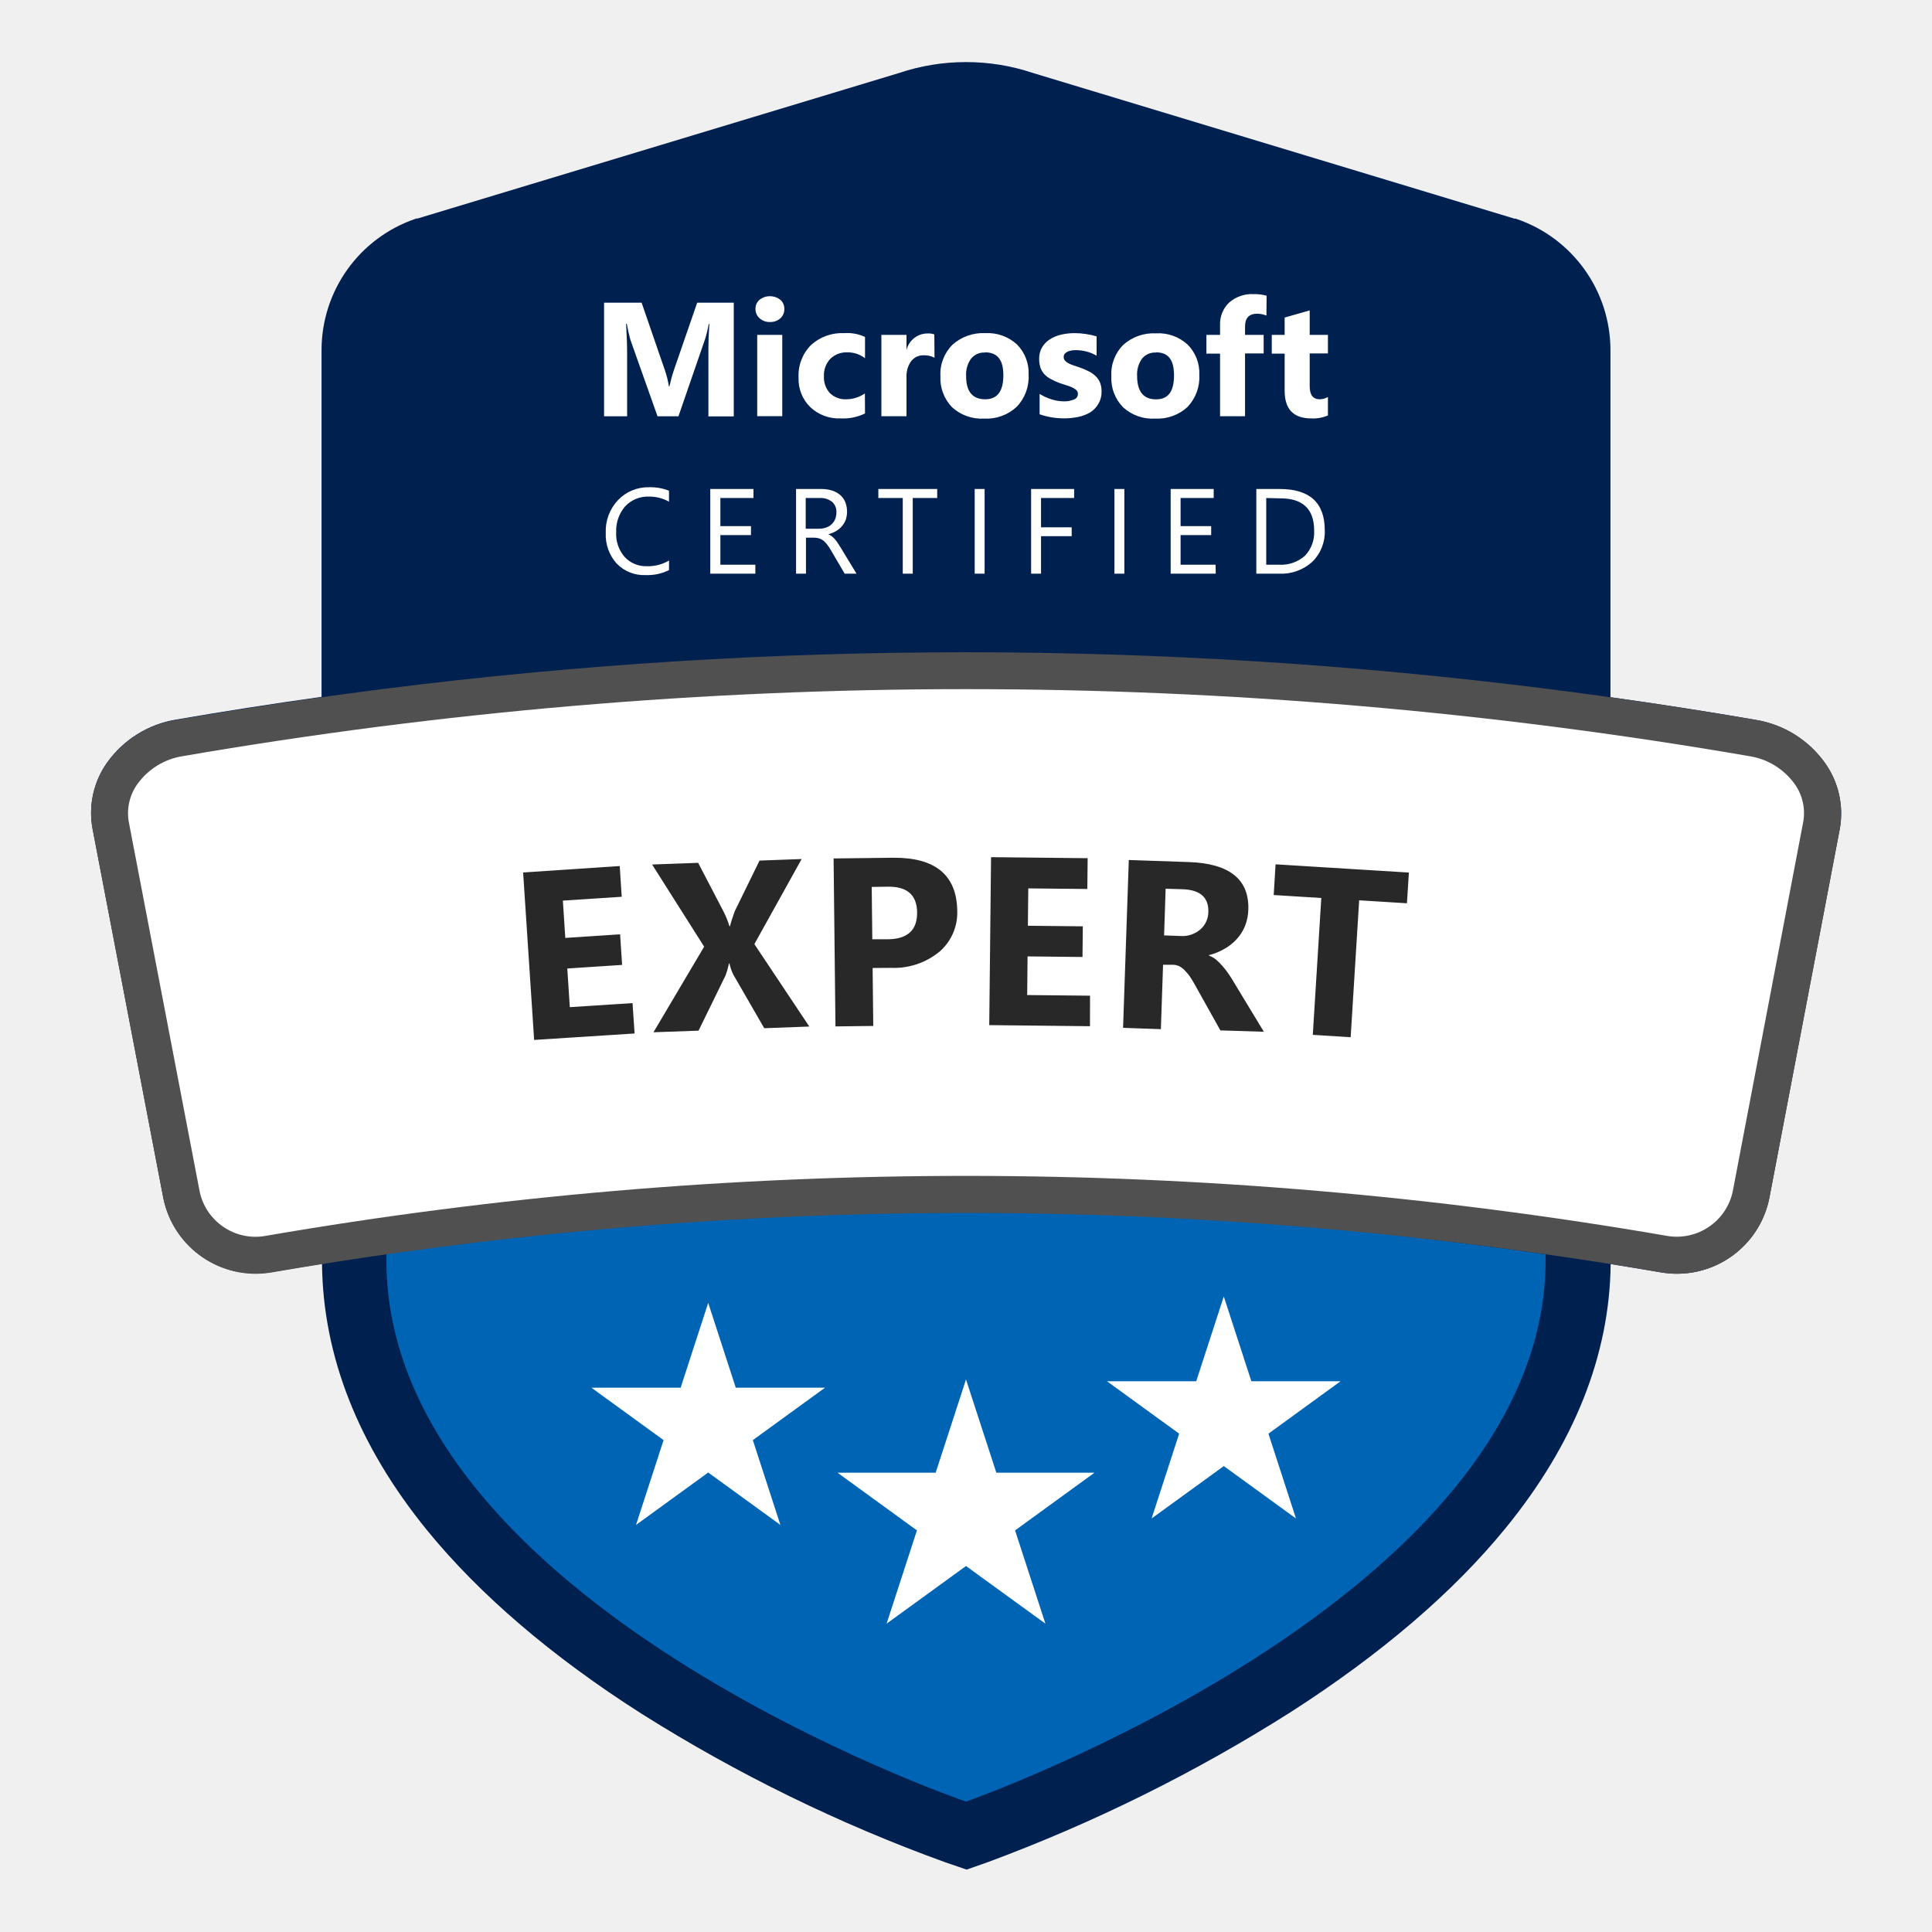
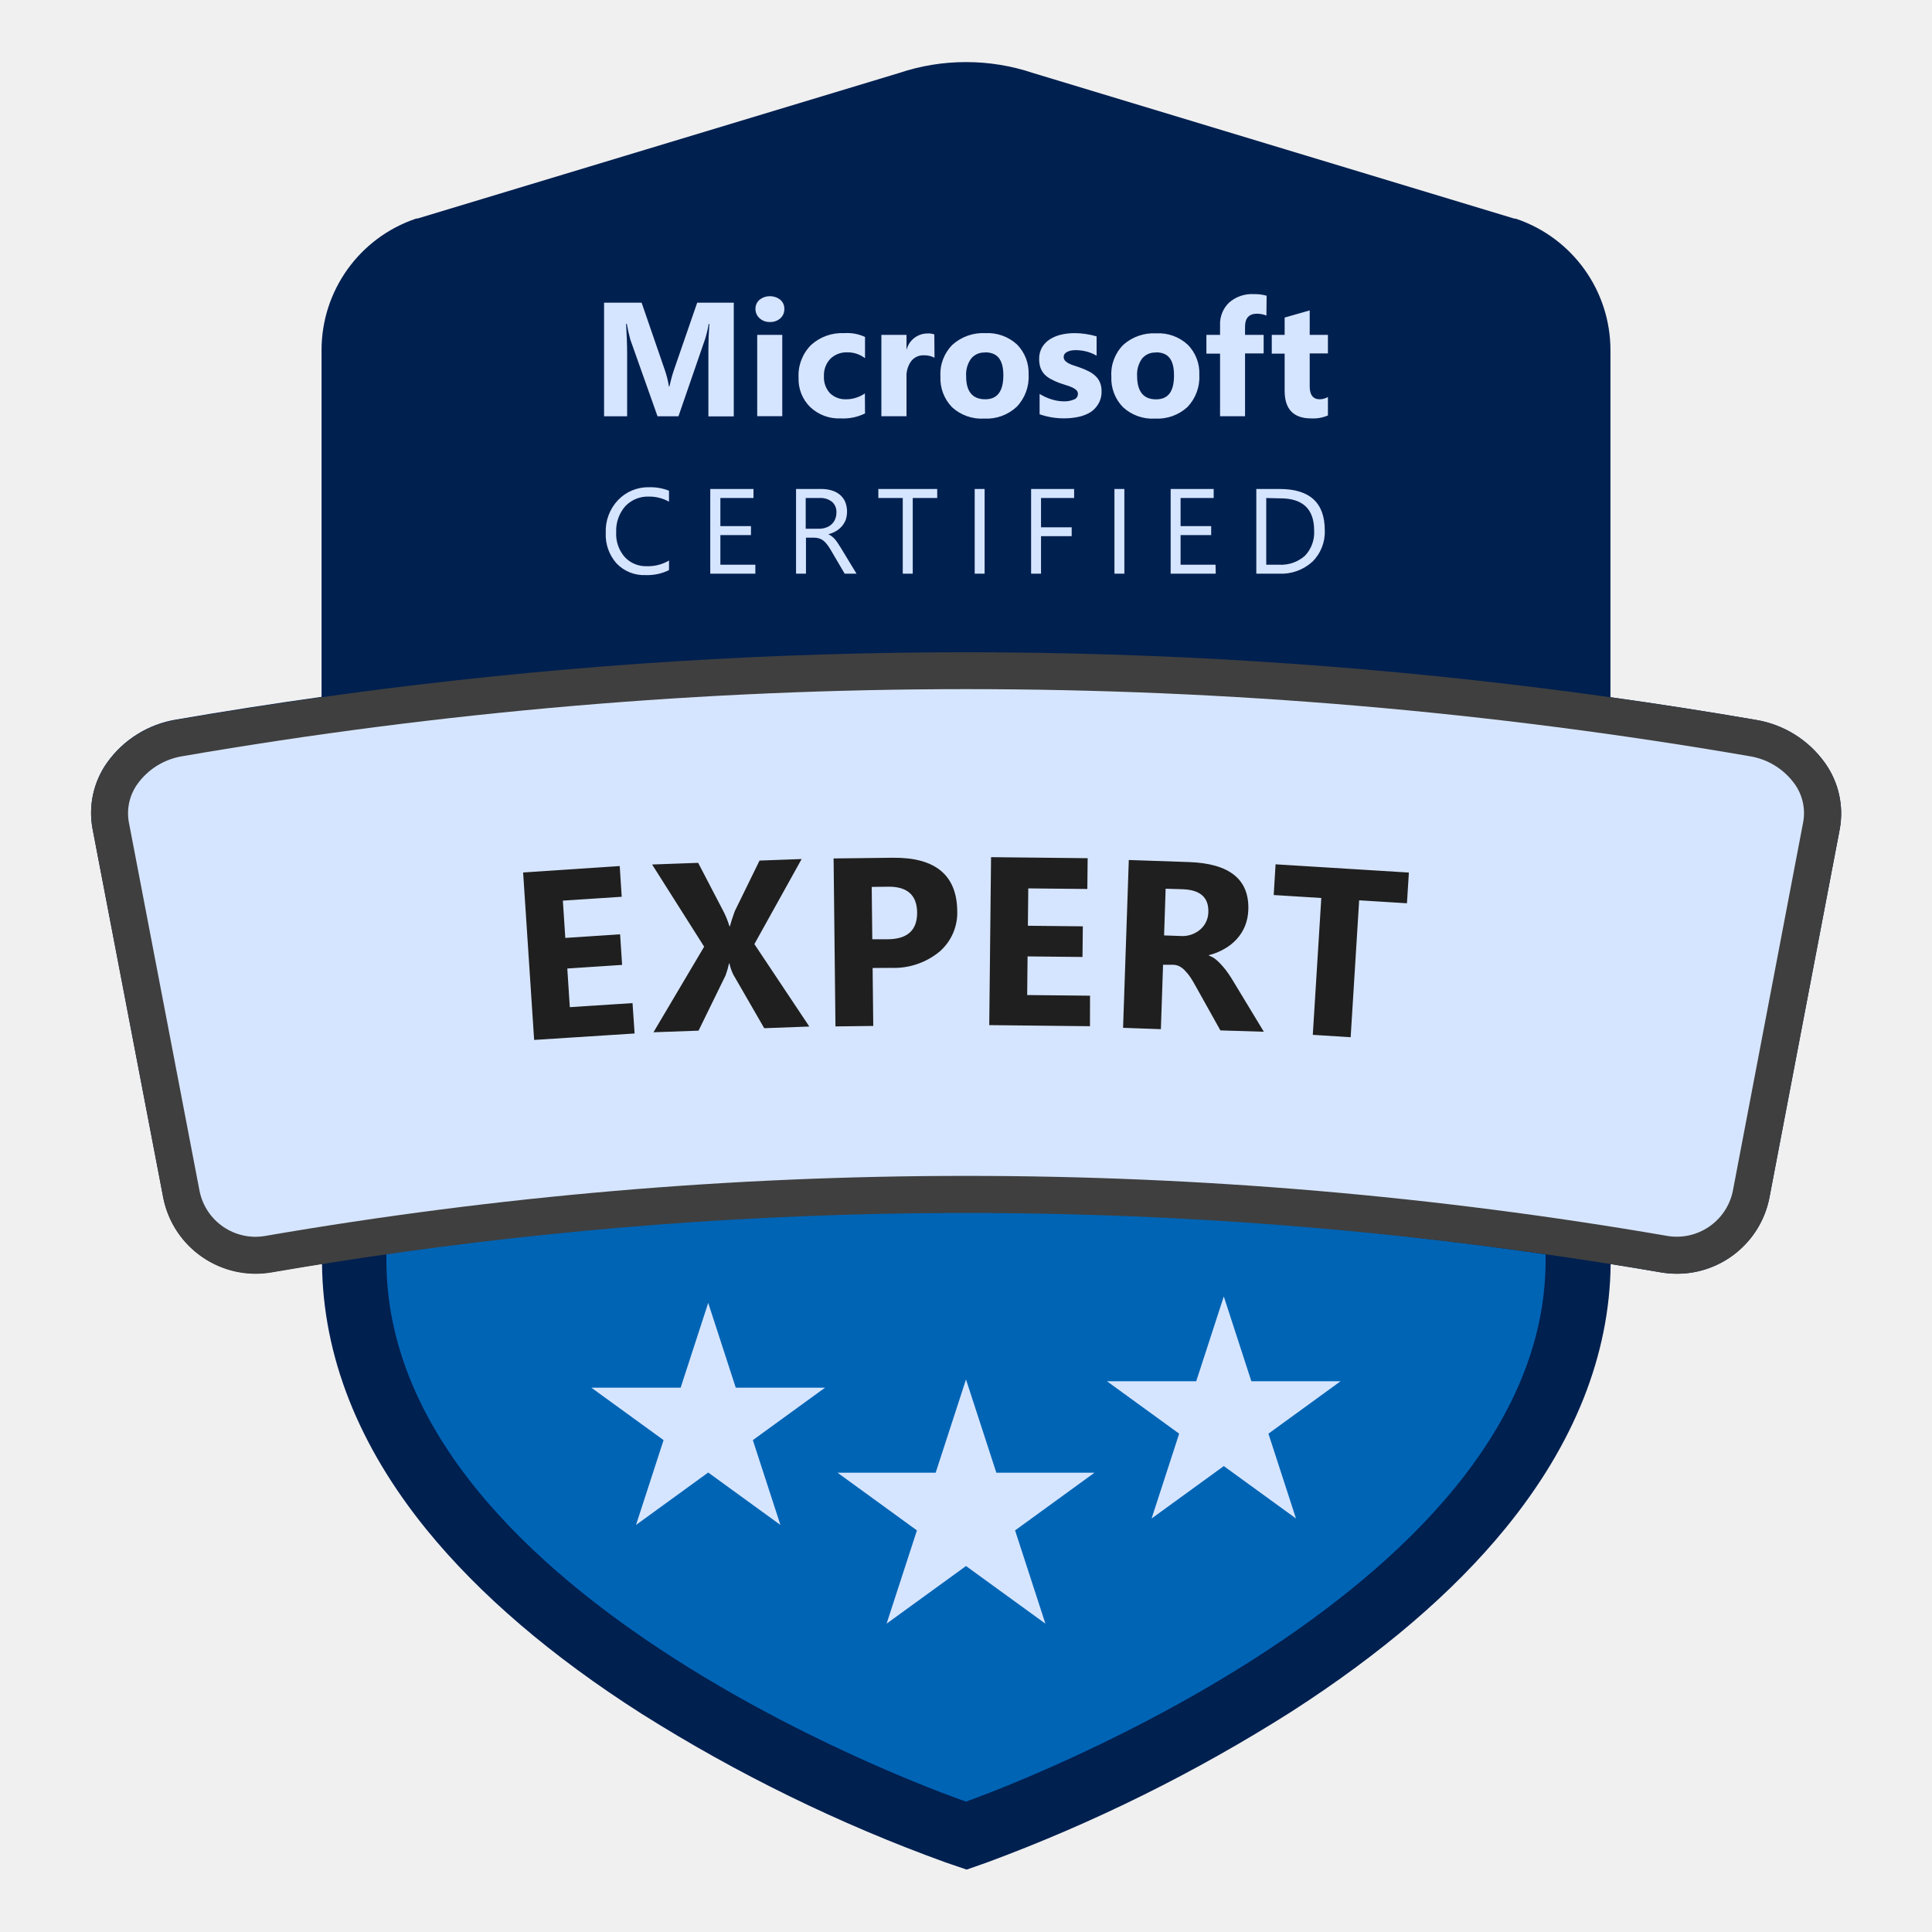
<svg xmlns="http://www.w3.org/2000/svg" viewBox="0 0 300 300">
  <path d="M283.38 118.47a16.44 16.44 0 00-10.75-6.69q-11.26-1.95-22.56-3.52V54.43A21.54 21.54 0 00235.49 34l-.16-.05h-.17l-74.74-22.61A32.63 32.63 0 00150 9.64a32.58 32.58 0 00-10.41 1.7L64.84 33.93h-.17l-.16.05a21.54 21.54 0 00-14.58 20.4v53.83q-11.3 1.58-22.56 3.52a16.44 16.44 0 00-10.75 6.69 13.48 13.48 0 00-2.25 10.25l11 57.39a14.64 14.64 0 0016.82 11.47c2.6-.45 5.2-.87 7.81-1.29.15 14.32 5.62 28.23 16.3 41.36 8.15 10 19.37 19.62 33.34 28.52a244.66 244.66 0 0047.18 23.07l3.28 1.12 3.27-1.15a250.23 250.23 0 0047.12-23.35c14-9 25.17-18.56 33.3-28.53 10.68-13.09 16.16-26.9 16.31-41 2.61.42 5.21.84 7.81 1.29a14.92 14.92 0 002.48.21 14.62 14.62 0 0014.34-11.69l10.95-57.37a13.49 13.49 0 00-2.3-10.25z" fill="#002050" />
  <path d="M60 194.35v1.34c0 53.33 90 84.06 90 84.06s90-31.52 90-84.06v-.91a633.88 633.88 0 00-180-.43z" fill="#0064b5" />
-   <path d="M109.97 202.31l4.28 13.17h13.86l-11.21 8.14 4.28 13.17-11.21-8.14-11.21 8.14 4.28-13.17-11.21-8.14h13.86zm80.06-1l4.28 13.17h13.85l-11.2 8.14 4.28 13.17-11.21-8.14-11.21 8.14 4.28-13.17-11.21-8.14h13.86zM150 214.2l4.71 14.48h15.24l-12.33 8.96 4.71 14.48-12.33-8.95-12.33 8.95 4.71-14.48-12.33-8.96h15.24zM103.88 88.53a7.62 7.62 0 01-3.63.77 5.88 5.88 0 01-4.5-1.8 6.66 6.66 0 01-1.69-4.74 7 7 0 011.9-5.1 6.44 6.44 0 014.82-2 7.73 7.73 0 013.1.54v1.7a6.24 6.24 0 00-3.12-.79 4.8 4.8 0 00-3.68 1.51 5.75 5.75 0 00-1.4 4A5.43 5.43 0 0097 86.49a4.49 4.49 0 003.46 1.43 6.46 6.46 0 003.43-.88zm13.41.55h-7V75.93H117v1.4h-5.14v4.37h4.75v1.39h-4.75v4.6h5.43zm15.71 0h-1.84L129 85.4a7.87 7.87 0 00-.59-.88 3 3 0 00-.58-.59 2.05 2.05 0 00-.64-.33 2.67 2.67 0 00-.78-.11h-1.26v5.59h-1.54V75.93h3.92a5.43 5.43 0 011.6.22 3.59 3.59 0 011.26.65 3 3 0 01.84 1.1 4.09 4.09 0 01.1 2.8 3.45 3.45 0 01-.59 1 3.66 3.66 0 01-.92.77 4.79 4.79 0 01-1.2.49 2.61 2.61 0 01.57.34 2.71 2.71 0 01.46.44 4.76 4.76 0 01.44.59l.48.75zm-7.89-11.75v4.77h2.09a3.08 3.08 0 001.07-.18 2.33 2.33 0 00.85-.5 2.22 2.22 0 00.56-.8 2.71 2.71 0 00.2-1.06 2.06 2.06 0 00-.68-1.64 2.93 2.93 0 00-2-.59zm20.42 0h-3.8v11.75h-1.55V77.33h-3.79v-1.4h9.14zm7.36 11.75h-1.54V75.93h1.54zm13.9-11.75h-5.14v4.55h4.76v1.38h-4.76v5.82h-1.54V75.93h6.68zm7.8 11.75h-1.54V75.93h1.54zm14.19 0h-7V75.93h6.68v1.4h-5.14v4.37h4.75v1.39h-4.75v4.6h5.43zm6.3 0V75.93h3.63q7 0 7 6.41a6.48 6.48 0 01-1.94 4.9 7.16 7.16 0 01-5.17 1.84zm1.54-11.75v10.36h2a5.58 5.58 0 004-1.38 5.22 5.22 0 001.44-3.93q0-5.05-5.38-5zm-82.68-12.67H110V54.08q0-1.71.15-3.78h-.1a18.52 18.52 0 01-.56 2.34l-4.14 12h-3.25l-4.22-11.9a23.66 23.66 0 01-.55-2.46h-.11c.1 1.74.16 3.27.16 4.58v9.78H93.8V47h5.83l3.61 10.48a14.4 14.4 0 01.63 2.53h.07c.23-1 .46-1.83.71-2.56L108.26 47h5.68zM119.55 50a2.25 2.25 0 01-1.61-.59 1.88 1.88 0 01-.63-1.43 1.81 1.81 0 01.63-1.43 2.61 2.61 0 013.23 0 1.8 1.8 0 01.62 1.43 1.86 1.86 0 01-.62 1.45 2.29 2.29 0 01-1.62.57zm1.92 14.62h-3.89V52h3.89zm12.85-.42a7.7 7.7 0 01-3.81.77 6.43 6.43 0 01-4.71-1.77 6.08 6.08 0 01-1.8-4.55 6.7 6.7 0 011.93-5.07 7.13 7.13 0 015.16-1.85 6.56 6.56 0 013.23.59v3.3a4.42 4.42 0 00-2.73-.91 3.59 3.59 0 00-2.65 1 3.68 3.68 0 00-1 2.71 3.63 3.63 0 00.93 2.63 3.45 3.45 0 002.58.95 5.13 5.13 0 002.85-.91zm10.79-8.65a3.34 3.34 0 00-1.64-.38 2.37 2.37 0 00-2 .93 4 4 0 00-.71 2.53v6h-3.9V52h3.9v2.35a3.36 3.36 0 013.32-2.57 2.49 2.49 0 011 .15zm7.72 9.45a6.79 6.79 0 01-5-1.77 6.43 6.43 0 01-1.8-4.8 6.39 6.39 0 011.87-4.9 7.09 7.09 0 015.1-1.8 6.71 6.71 0 014.93 1.77 6.26 6.26 0 011.79 4.67 6.66 6.66 0 01-1.85 5 6.85 6.85 0 01-5.04 1.83zm.1-10.26a2.6 2.6 0 00-2.14.95 4.18 4.18 0 00-.77 2.69Q150 62 153 62c1.86 0 2.8-1.24 2.8-3.73s-.98-3.56-2.87-3.56zm8.5 9.59v-3.16a8.23 8.23 0 001.91.86 6.37 6.37 0 001.81.29 3.81 3.81 0 001.63-.29.91.91 0 00.6-.86.81.81 0 00-.27-.62 2.71 2.71 0 00-.7-.43 8.34 8.34 0 00-.93-.33c-.33-.1-.66-.21-1-.33a11.13 11.13 0 01-1.33-.61 3.88 3.88 0 01-1-.76 3 3 0 01-.59-1 4.15 4.15 0 01-.2-1.34 3.46 3.46 0 01.46-1.83 3.77 3.77 0 011.23-1.25 5.72 5.72 0 011.77-.72 9.29 9.29 0 012.06-.22 10.91 10.91 0 011.7.13 12.26 12.26 0 011.7.37v3a6.26 6.26 0 00-1.58-.65 6.87 6.87 0 00-1.66-.21 4.2 4.2 0 00-.72.06 2.81 2.81 0 00-.6.2 1.24 1.24 0 00-.41.33.84.84 0 00-.14.47.85.85 0 00.22.59 2 2 0 00.58.42 5.2 5.2 0 00.79.32l.87.29a11.72 11.72 0 011.41.6 4.32 4.32 0 011.08.75 2.93 2.93 0 01.69 1 3.62 3.62 0 01.24 1.38 3.56 3.56 0 01-.49 1.92 3.88 3.88 0 01-1.22 1.3 5.89 5.89 0 01-1.87.73 10.4 10.4 0 01-2.18.23 11.45 11.45 0 01-3.86-.63zm17.95.67a6.76 6.76 0 01-5-1.77 6.39 6.39 0 01-1.81-4.8 6.39 6.39 0 011.87-4.9 7.09 7.09 0 015.07-1.77 6.69 6.69 0 014.93 1.77 6.26 6.26 0 011.79 4.67 6.7 6.7 0 01-1.84 5 6.87 6.87 0 01-5.01 1.8zm.1-10.26a2.62 2.62 0 00-2.15.95 4.18 4.18 0 00-.76 2.69c0 2.42 1 3.63 2.93 3.63s2.8-1.24 2.8-3.73-.94-3.57-2.82-3.57zM196.65 49a4.06 4.06 0 00-1.44-.29c-1.25 0-1.88.67-1.88 2V52h2.89v2.88h-2.89v9.75h-3.88v-9.72h-2.12V52h2.12v-1.53a4.57 4.57 0 011.4-3.48 5.37 5.37 0 013.83-1.32 6.9 6.9 0 012 .25zm9.55 15.51a5.78 5.78 0 01-2.6.46c-2.74 0-4.12-1.43-4.12-4.28v-5.78h-2V52h2v-2.69l3.89-1.11V52h2.83v2.88h-2.83V60c0 1.32.52 2 1.56 2a2.71 2.71 0 001.27-.35z" fill="#fff" />
-   <path d="M283.38 118.47a16.44 16.44 0 00-10.75-6.69Q256.35 109 240 106.93a720.59 720.59 0 00-180.08 0q-16.28 2.07-32.55 4.85a16.44 16.44 0 00-10.75 6.69 13.48 13.48 0 00-2.25 10.25l11 57.39a14.64 14.64 0 0016.82 11.47q10.39-1.79 20.82-3.23a634.26 634.26 0 01180.08.86q7.43 1.09 14.82 2.37a14.92 14.92 0 002.48.21 14.62 14.62 0 0014.34-11.69l10.95-57.37a13.49 13.49 0 00-2.3-10.26z" fill="#505050" />
-   <path d="M271.66 117.42a716.06 716.06 0 00-243.31 0 10.69 10.69 0 00-7 4.31 7.8 7.8 0 00-1.35 5.91L31 185a8.86 8.86 0 0010.22 6.91 640.15 640.15 0 01217.66 0 8.89 8.89 0 0010.18-6.91L280 127.65a7.77 7.77 0 00-1.33-5.92 10.69 10.69 0 00-7.01-4.31z" fill="#fff" />
-   <path d="M98.54 160.48l-15.6 1-1.71-26 15-1 .31 4.77-9.14.6.38 5.79 8.51-.56.31 4.75-8.51.56.39 6 9.74-.63zm27.13-1.08l-7 .26-4.8-8.32a7.38 7.38 0 01-.6-1.73h-.07a13.42 13.42 0 01-.53 1.84l-4.2 8.59-7 .25 7.87-13.29-8.08-12.76 7.15-.26 4 7.68a13.81 13.81 0 01.86 2.17h.07c.13-.52.38-1.29.74-2.31l3.86-7.89 6.54-.24-7.34 13.21zm9.83-9.09l.1 9-5.87.07-.29-26.08 9.2-.11q9.86-.1 10 8.2a8 8 0 01-2.76 6.39 11.15 11.15 0 01-7.53 2.51zm-.14-12.59l.09 8.13h2.31q4.69 0 4.65-4.16t-4.74-4zm33.89 21.63l-15.64-.17.28-26.08 15 .16-.05 4.78-9.17-.09-.06 5.8 8.53.09-.05 4.76-8.53-.09-.06 6 9.76.1zm27 .86l-6.75-.21-3.82-6.84c-.29-.52-.56-1-.83-1.4a6.58 6.58 0 00-.81-1 3.18 3.18 0 00-.86-.69 2.29 2.29 0 00-1-.26h-1.58l-.34 10-5.87-.21.89-26.06 9.31.32c6.33.21 9.41 2.69 9.25 7.41a7.48 7.48 0 01-.51 2.51 6.87 6.87 0 01-1.25 2 7.52 7.52 0 01-1.9 1.53 9.15 9.15 0 01-2.45 1v.08a3.67 3.67 0 011.11.63 7.87 7.87 0 011 1 11.25 11.25 0 01.93 1.2c.3.43.56.85.8 1.26zM181 138l-.24 7.25 2.54.09a4.24 4.24 0 003.07-1 3.64 3.64 0 001.26-2.7q.12-3.42-4-3.56zm37.47 2.26l-7.42-.46-1.32 21.26-5.88-.37 1.32-21.25-7.39-.46.29-4.77 20.7 1.28z" fill="#282828" />
+   <path d="M109.97 202.31l4.28 13.17h13.86l-11.21 8.14 4.28 13.17-11.21-8.14-11.21 8.14 4.28-13.17-11.21-8.14h13.86zm80.06-1l4.28 13.17h13.85l-11.2 8.14 4.28 13.17-11.21-8.14-11.21 8.14 4.28-13.17-11.21-8.14h13.86zM150 214.2l4.71 14.48h15.24l-12.33 8.96 4.71 14.48-12.33-8.95-12.33 8.95 4.71-14.48-12.33-8.96h15.24zM103.88 88.53a7.62 7.62 0 01-3.63.77 5.88 5.88 0 01-4.5-1.8 6.66 6.66 0 01-1.69-4.74 7 7 0 011.9-5.1 6.44 6.44 0 014.82-2 7.73 7.73 0 013.1.54v1.7a6.24 6.24 0 00-3.12-.79 4.8 4.8 0 00-3.68 1.51 5.75 5.75 0 00-1.4 4A5.43 5.43 0 0097 86.49a4.49 4.49 0 003.46 1.43 6.46 6.46 0 003.43-.88zm13.41.55h-7V75.93H117v1.4h-5.14v4.37h4.75v1.39h-4.75v4.6h5.43zm15.71 0h-1.84L129 85.4a7.87 7.87 0 00-.59-.88 3 3 0 00-.58-.59 2.05 2.05 0 00-.64-.33 2.67 2.67 0 00-.78-.11h-1.26v5.59h-1.54V75.93h3.92a5.43 5.43 0 011.6.22 3.59 3.59 0 011.26.65 3 3 0 01.84 1.1 4.09 4.09 0 01.1 2.8 3.45 3.45 0 01-.59 1 3.66 3.66 0 01-.92.77 4.79 4.79 0 01-1.2.49 2.61 2.61 0 01.57.34 2.71 2.71 0 01.46.44 4.76 4.76 0 01.44.59l.48.75zm-7.89-11.75v4.77h2.09a3.08 3.08 0 001.07-.18 2.33 2.33 0 00.85-.5 2.22 2.22 0 00.56-.8 2.71 2.71 0 00.2-1.06 2.06 2.06 0 00-.68-1.64 2.93 2.93 0 00-2-.59zm20.42 0h-3.8v11.75h-1.55V77.33h-3.79v-1.4h9.14zm7.36 11.75h-1.54V75.93h1.54zm13.9-11.75h-5.14v4.55h4.76v1.38h-4.76v5.82h-1.54V75.93h6.68zm7.8 11.75h-1.54V75.93h1.54zm14.19 0h-7V75.93h6.68v1.4h-5.14v4.37h4.75v1.39h-4.75v4.6h5.43zm6.3 0V75.93h3.63q7 0 7 6.41a6.48 6.48 0 01-1.94 4.9 7.16 7.16 0 01-5.17 1.84zm1.54-11.75v10.36h2a5.58 5.58 0 004-1.38 5.22 5.22 0 001.44-3.93q0-5.05-5.38-5zm-82.68-12.67H110V54.08q0-1.71.15-3.78h-.1a18.52 18.52 0 01-.56 2.34l-4.14 12h-3.25l-4.22-11.9a23.66 23.66 0 01-.55-2.46h-.11c.1 1.74.16 3.27.16 4.58v9.78H93.8V47h5.83l3.61 10.48a14.4 14.4 0 01.63 2.53h.07c.23-1 .46-1.83.71-2.56L108.26 47h5.68zM119.55 50a2.25 2.25 0 01-1.61-.59 1.88 1.88 0 01-.63-1.43 1.81 1.81 0 01.63-1.43 2.61 2.61 0 013.23 0 1.8 1.8 0 01.62 1.43 1.86 1.86 0 01-.62 1.45 2.29 2.29 0 01-1.62.57zm1.92 14.62h-3.89V52h3.89zm12.85-.42a7.7 7.7 0 01-3.81.77 6.43 6.43 0 01-4.71-1.77 6.08 6.08 0 01-1.8-4.55 6.7 6.7 0 011.93-5.07 7.13 7.13 0 015.16-1.85 6.56 6.56 0 013.23.59v3.3a4.42 4.42 0 00-2.73-.91 3.59 3.59 0 00-2.65 1 3.68 3.68 0 00-1 2.71 3.63 3.63 0 00.93 2.63 3.45 3.45 0 002.58.95 5.13 5.13 0 002.85-.91zm10.79-8.65a3.34 3.34 0 00-1.64-.38 2.37 2.37 0 00-2 .93 4 4 0 00-.71 2.53v6h-3.9V52h3.9v2.35a3.36 3.36 0 013.32-2.57 2.49 2.49 0 011 .15zm7.72 9.45a6.79 6.79 0 01-5-1.77 6.43 6.43 0 01-1.8-4.8 6.39 6.39 0 011.87-4.9 7.09 7.09 0 015.1-1.8 6.71 6.71 0 014.93 1.77 6.26 6.26 0 011.79 4.67 6.66 6.66 0 01-1.85 5 6.85 6.85 0 01-5.04 1.83zm.1-10.26a2.6 2.6 0 00-2.14.95 4.18 4.18 0 00-.77 2.69Q150 62 153 62c1.86 0 2.8-1.24 2.8-3.73s-.98-3.56-2.87-3.56zm8.5 9.59v-3.16a8.23 8.23 0 001.91.86 6.37 6.37 0 001.81.29 3.81 3.81 0 001.63-.29.91.91 0 00.6-.86.81.81 0 00-.27-.62 2.71 2.71 0 00-.7-.43 8.34 8.34 0 00-.93-.33c-.33-.1-.66-.21-1-.33a11.13 11.13 0 01-1.33-.61 3.88 3.88 0 01-1-.76 3 3 0 01-.59-1 4.15 4.15 0 01-.2-1.34 3.46 3.46 0 01.46-1.83 3.77 3.77 0 011.23-1.25 5.72 5.72 0 011.77-.72 9.29 9.29 0 012.06-.22 10.91 10.91 0 011.7.13 12.26 12.26 0 011.7.37v3a6.26 6.26 0 00-1.58-.65 6.87 6.87 0 00-1.66-.21 4.2 4.2 0 00-.72.06 2.81 2.81 0 00-.6.2 1.24 1.24 0 00-.41.33.84.84 0 00-.14.47.85.85 0 00.22.59 2 2 0 00.58.42 5.2 5.2 0 00.79.32l.87.29a11.72 11.72 0 011.41.6 4.32 4.32 0 011.08.75 2.93 2.93 0 01.69 1 3.62 3.62 0 01.24 1.38 3.56 3.56 0 01-.49 1.92 3.88 3.88 0 01-1.22 1.3 5.89 5.89 0 01-1.87.73 10.4 10.4 0 01-2.18.23 11.45 11.45 0 01-3.86-.63zm17.95.67a6.76 6.76 0 01-5-1.77 6.39 6.39 0 01-1.81-4.8 6.39 6.39 0 011.87-4.9 7.09 7.09 0 015.07-1.77 6.69 6.69 0 014.93 1.77 6.26 6.26 0 011.79 4.67 6.7 6.7 0 01-1.84 5 6.87 6.87 0 01-5.01 1.8zm.1-10.26a2.62 2.62 0 00-2.15.95 4.18 4.18 0 00-.76 2.69c0 2.42 1 3.63 2.93 3.63s2.8-1.24 2.8-3.73-.94-3.57-2.82-3.57zM196.65 49a4.06 4.06 0 00-1.44-.29c-1.25 0-1.88.67-1.88 2V52h2.89v2.88h-2.89v9.75h-3.88v-9.72h-2.12V52h2.12v-1.53a4.57 4.57 0 011.4-3.48 5.37 5.37 0 013.83-1.32 6.9 6.9 0 012 .25zm9.55 15.51a5.78 5.78 0 01-2.6.46c-2.74 0-4.12-1.43-4.12-4.28v-5.78h-2V52h2v-2.69l3.89-1.11V52h2.83v2.88h-2.83V60c0 1.32.52 2 1.56 2a2.71 2.71 0 001.27-.35z" fill="#d6e5ff" />
+   <path d="M283.38 118.47a16.44 16.44 0 00-10.75-6.69Q256.35 109 240 106.93a720.59 720.59 0 00-180.08 0q-16.28 2.07-32.55 4.85a16.44 16.44 0 00-10.75 6.69 13.48 13.48 0 00-2.25 10.25l11 57.39a14.64 14.64 0 0016.82 11.47q10.39-1.79 20.82-3.23a634.26 634.26 0 01180.08.86q7.43 1.09 14.82 2.37a14.92 14.92 0 002.48.21 14.62 14.62 0 0014.34-11.69l10.95-57.37a13.49 13.49 0 00-2.3-10.26z" fill="#3f3f3f" />
+   <path d="M271.66 117.42a716.06 716.06 0 00-243.31 0 10.69 10.69 0 00-7 4.31 7.8 7.8 0 00-1.35 5.91L31 185a8.86 8.86 0 0010.22 6.91 640.15 640.15 0 01217.66 0 8.89 8.89 0 0010.18-6.91L280 127.65a7.77 7.77 0 00-1.33-5.92 10.69 10.69 0 00-7.01-4.31z" fill="#d6e5ff" />
+   <path d="M98.54 160.48l-15.6 1-1.71-26 15-1 .31 4.77-9.14.6.38 5.79 8.51-.56.31 4.75-8.51.56.39 6 9.74-.63zm27.13-1.08l-7 .26-4.8-8.32a7.38 7.38 0 01-.6-1.73h-.07a13.42 13.42 0 01-.53 1.84l-4.2 8.59-7 .25 7.87-13.29-8.08-12.76 7.15-.26 4 7.68a13.81 13.81 0 01.86 2.17h.07c.13-.52.38-1.29.74-2.31l3.86-7.89 6.54-.24-7.34 13.21zm9.83-9.09l.1 9-5.87.07-.29-26.08 9.2-.11q9.86-.1 10 8.2a8 8 0 01-2.76 6.39 11.15 11.15 0 01-7.53 2.51zm-.14-12.59l.09 8.13h2.31q4.69 0 4.65-4.16t-4.74-4zm33.89 21.63l-15.64-.17.28-26.08 15 .16-.05 4.78-9.17-.09-.06 5.8 8.53.09-.05 4.76-8.53-.09-.06 6 9.76.1zm27 .86l-6.75-.21-3.82-6.84c-.29-.52-.56-1-.83-1.4a6.58 6.58 0 00-.81-1 3.18 3.18 0 00-.86-.69 2.29 2.29 0 00-1-.26h-1.58l-.34 10-5.87-.21.89-26.06 9.31.32c6.33.21 9.41 2.69 9.25 7.41a7.48 7.48 0 01-.51 2.51 6.87 6.87 0 01-1.25 2 7.52 7.52 0 01-1.9 1.53 9.15 9.15 0 01-2.45 1v.08a3.67 3.67 0 011.11.63 7.87 7.87 0 011 1 11.25 11.25 0 01.93 1.2c.3.43.56.85.8 1.26zM181 138l-.24 7.25 2.54.09a4.24 4.24 0 003.07-1 3.64 3.64 0 001.26-2.7q.12-3.42-4-3.56zm37.47 2.26l-7.42-.46-1.32 21.26-5.88-.37 1.32-21.25-7.39-.46.29-4.77 20.7 1.28z" fill="#1f1f1f" />
</svg>
